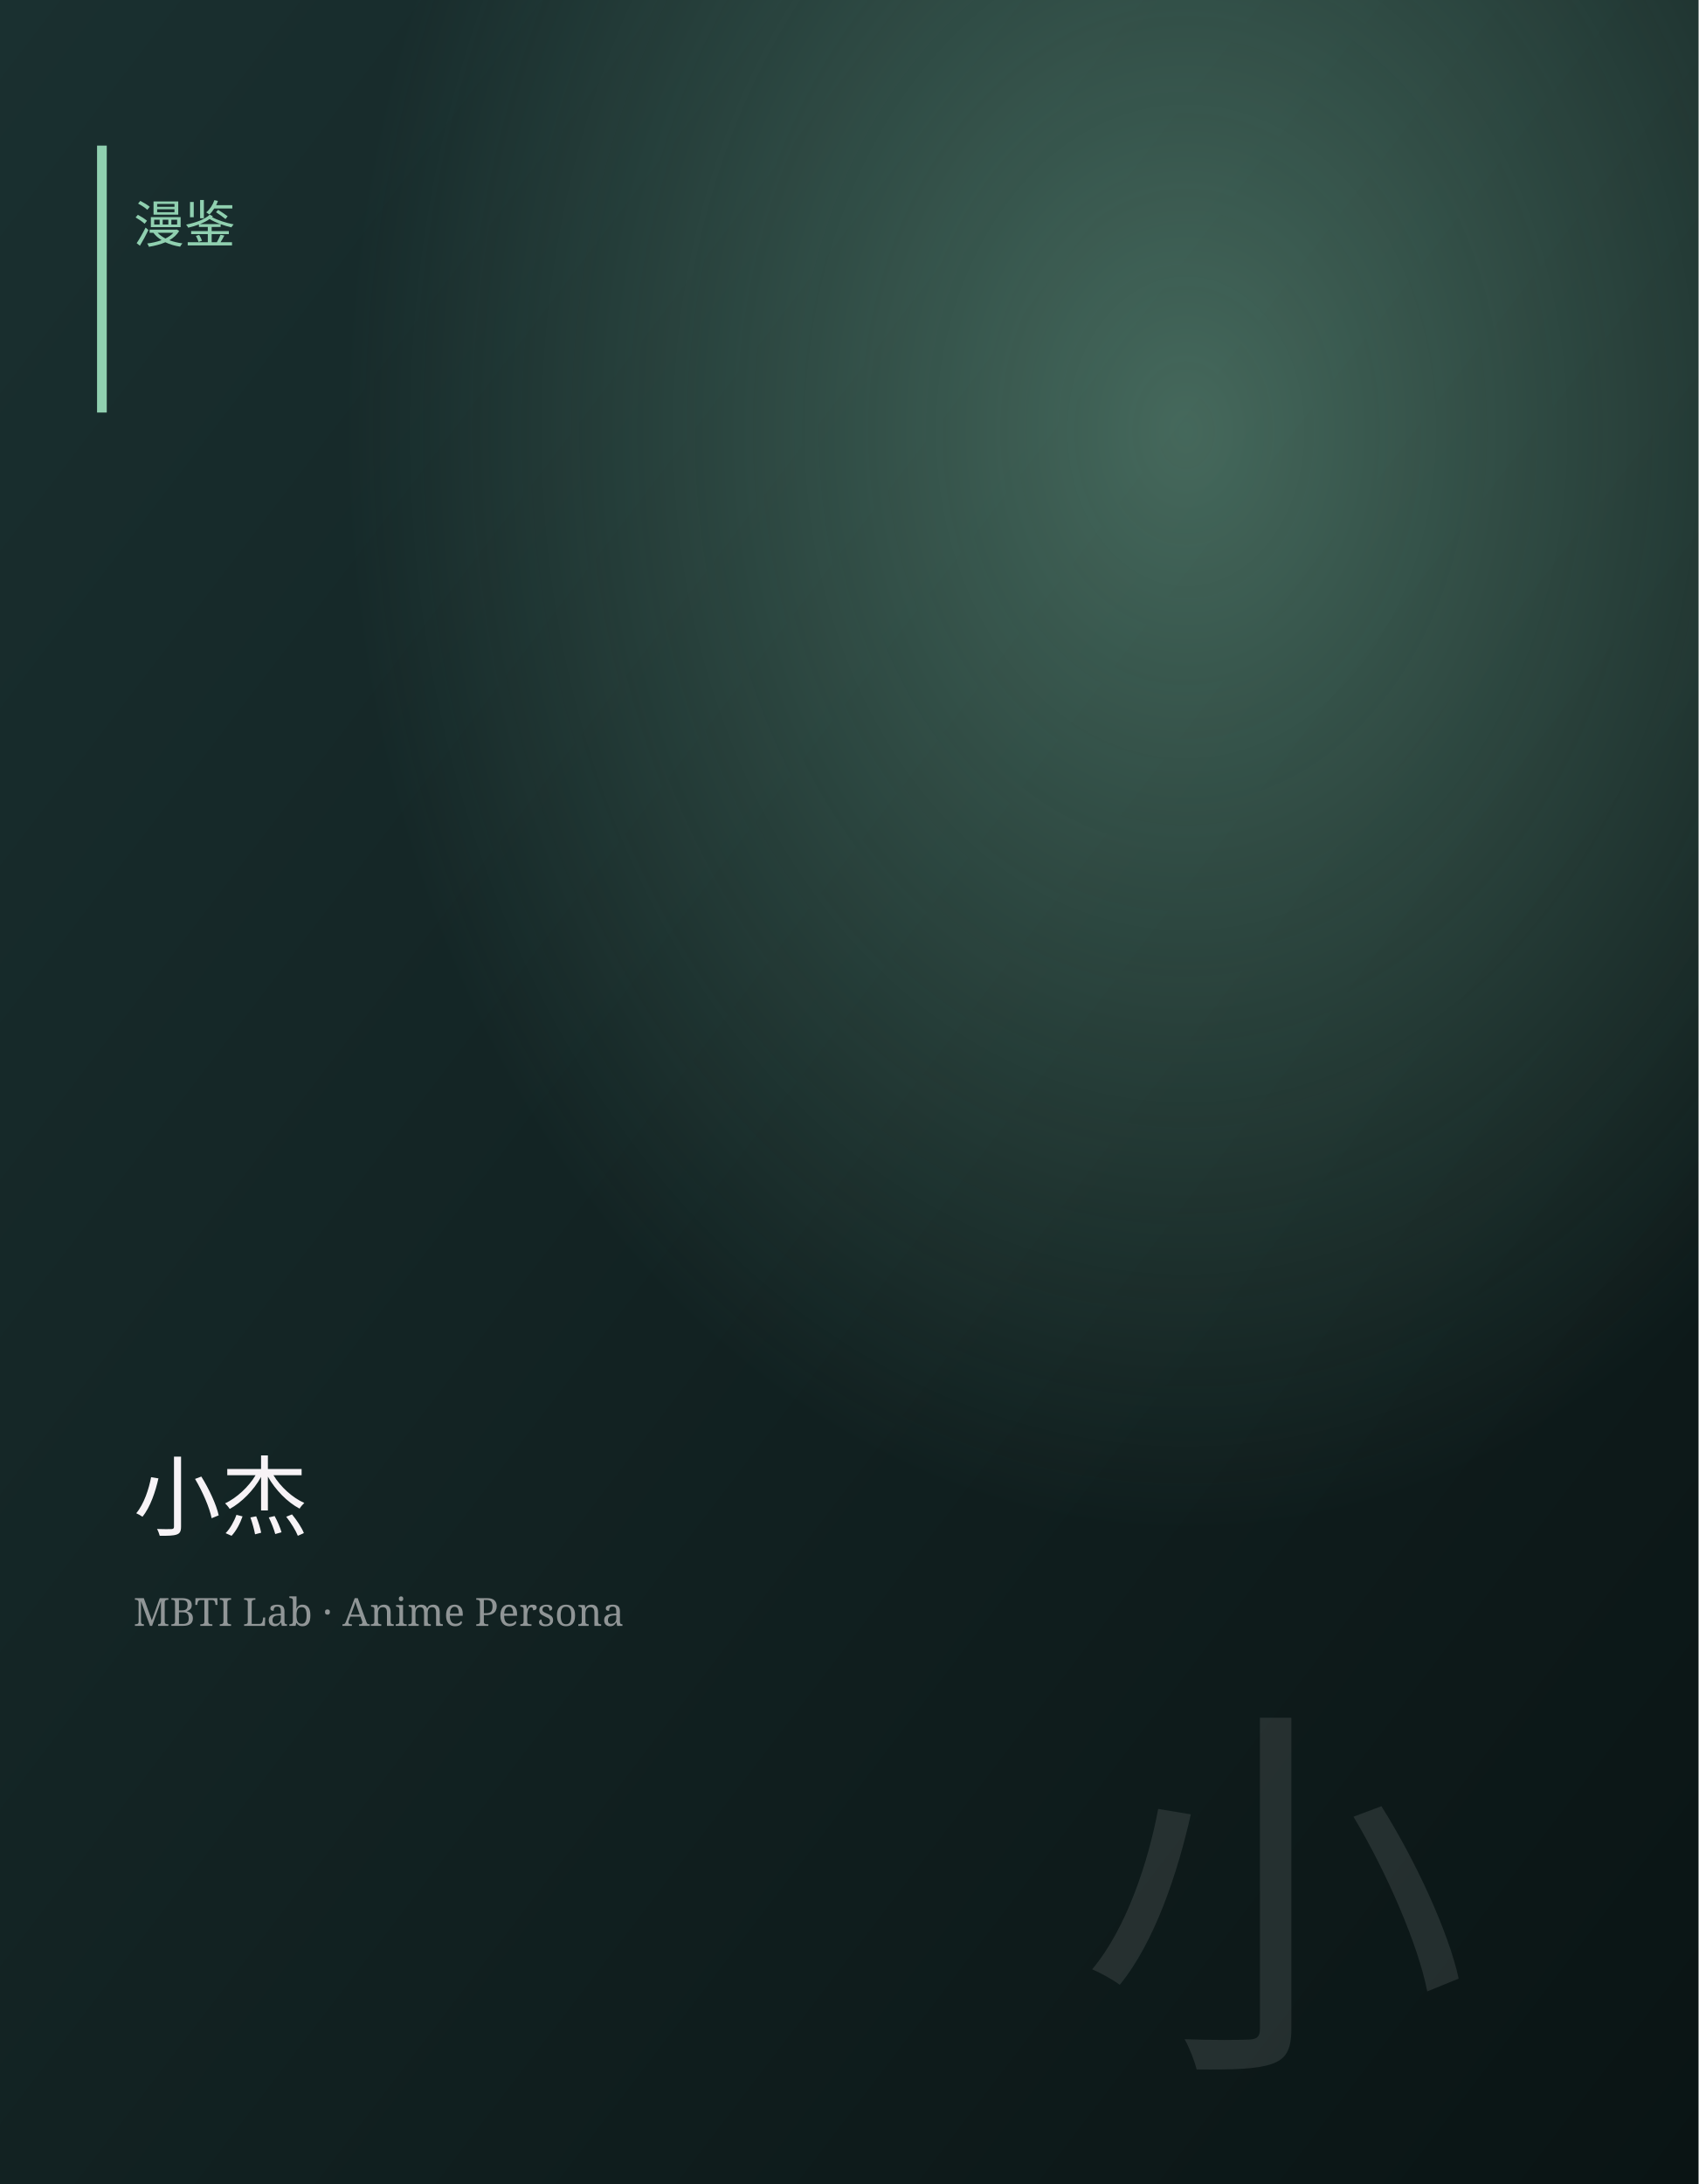
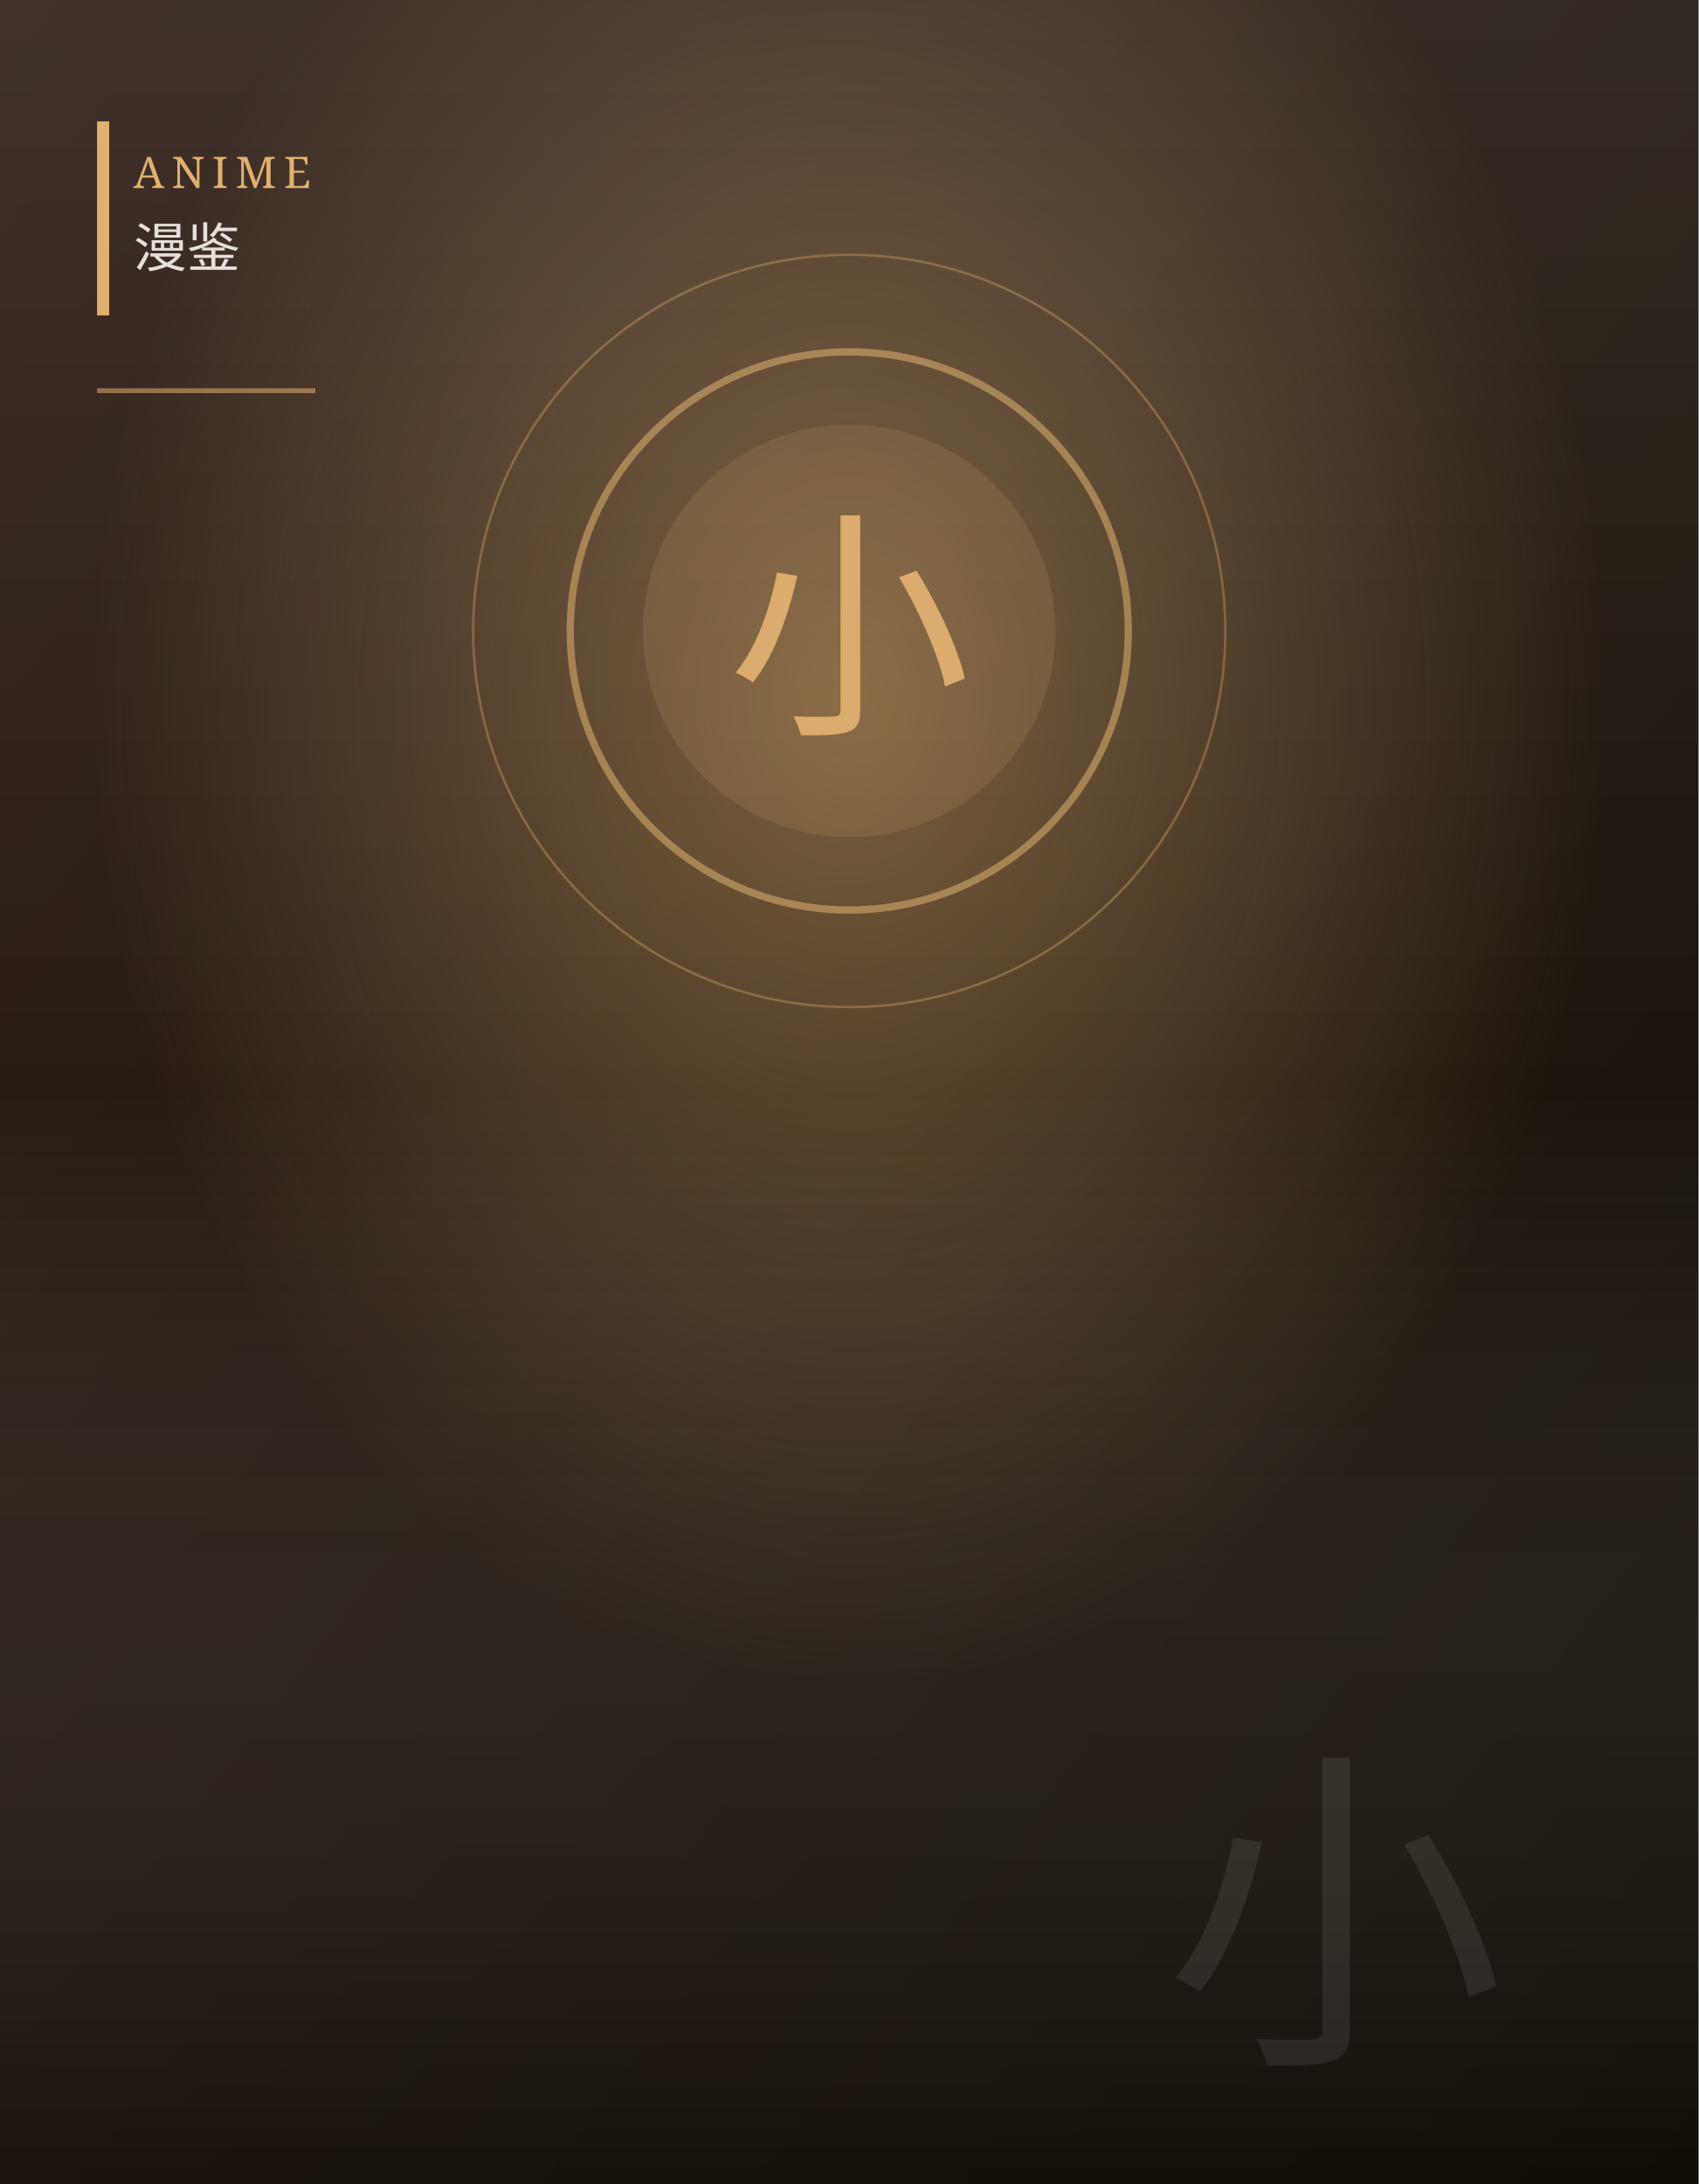
<svg xmlns="http://www.w3.org/2000/svg" width="1400" height="1800" viewBox="0 0 1400 1800">
  <defs>
    <linearGradient id="g" x1="0" y1="0" x2="1" y2="1">
-       <stop offset="0%" stop-color="#1a3030" />
-       <stop offset="100%" stop-color="#0a1414" />
+       <stop offset="0%" stop-color="#302018" />
+       <stop offset="100%" stop-color="#141008" />
    </linearGradient>
-     <radialGradient id="r" cx="70%" cy="20%" r="50%">
-       <stop offset="0%" stop-color="#90d0b0" stop-opacity="0.4" />
-       <stop offset="100%" stop-color="#90d0b0" stop-opacity="0" />
+     <radialGradient id="r" cx="50%" cy="32%" r="45%">
+       <stop offset="0%" stop-color="#e0b070" stop-opacity="0.45" />
+       <stop offset="100%" stop-color="#e0b070" stop-opacity="0" />
    </radialGradient>
+     <linearGradient id="sheen" x1="0" y1="0" x2="0" y2="1">
+       <stop offset="0%" stop-color="#ffffff" stop-opacity="0.08" />
+       <stop offset="50%" stop-color="#ffffff" stop-opacity="0" />
+       <stop offset="100%" stop-color="#000000" stop-opacity="0.25" />
+     </linearGradient>
  </defs>
  <rect width="1400" height="1800" fill="url(#g)" />
  <rect width="1400" height="1800" fill="url(#r)" />
-   <rect x="80" y="120" width="8" height="220" fill="#90d0b0" />
-   <text x="110" y="200" fill="#90d0b0" font-family="Noto Serif SC, Georgia, serif" font-size="42">漫鉴</text>
-   <text x="110" y="1260" fill="#f7f3f6" font-family="Noto Serif SC, Georgia, serif" font-size="72">小杰</text>
-   <text x="110" y="1340" fill="#f7f3f6" fill-opacity="0.55" font-family="Georgia, serif" font-size="32">MBTI Lab · Anime Persona</text>
-   <text x="1050" y="1680" fill="#ffffff" fill-opacity="0.1" font-family="Noto Serif SC, Georgia, serif" font-size="320" text-anchor="middle">小</text>
+   <rect width="1400" height="1800" fill="url(#sheen)" />
+   <circle cx="700" cy="520" r="310" fill="none" stroke="#e0b070" stroke-width="2" opacity="0.35" />
+   <circle cx="700" cy="520" r="230" fill="none" stroke="#e0b070" stroke-width="6" opacity="0.55" />
+   <circle cx="700" cy="520" r="170" fill="#e0b070" fill-opacity="0.14" />
+   <text x="700" y="590" text-anchor="middle" fill="#e0b070" fill-opacity="0.95" font-family="Georgia, 'Times New Roman', serif" font-size="200">小</text>
+   <rect x="80" y="100" width="10" height="160" fill="#e0b070" />
+   <text x="110" y="155" fill="#e0b070" font-family="Georgia, serif" font-size="36" letter-spacing="6">ANIME</text>
+   <text x="110" y="220" fill="#f7f3ec" fill-opacity="0.9" font-family="'Microsoft YaHei', 'PingFang SC', 'Noto Sans SC', sans-serif" font-size="44">漫鉴</text>
+   <rect x="80" y="320" width="180" height="4" fill="#e0b070" opacity="0.55" />
+   <text x="1100" y="1680" fill="#ffffff" fill-opacity="0.08" font-family="Georgia, serif" font-size="280" text-anchor="middle">小</text>
</svg>
